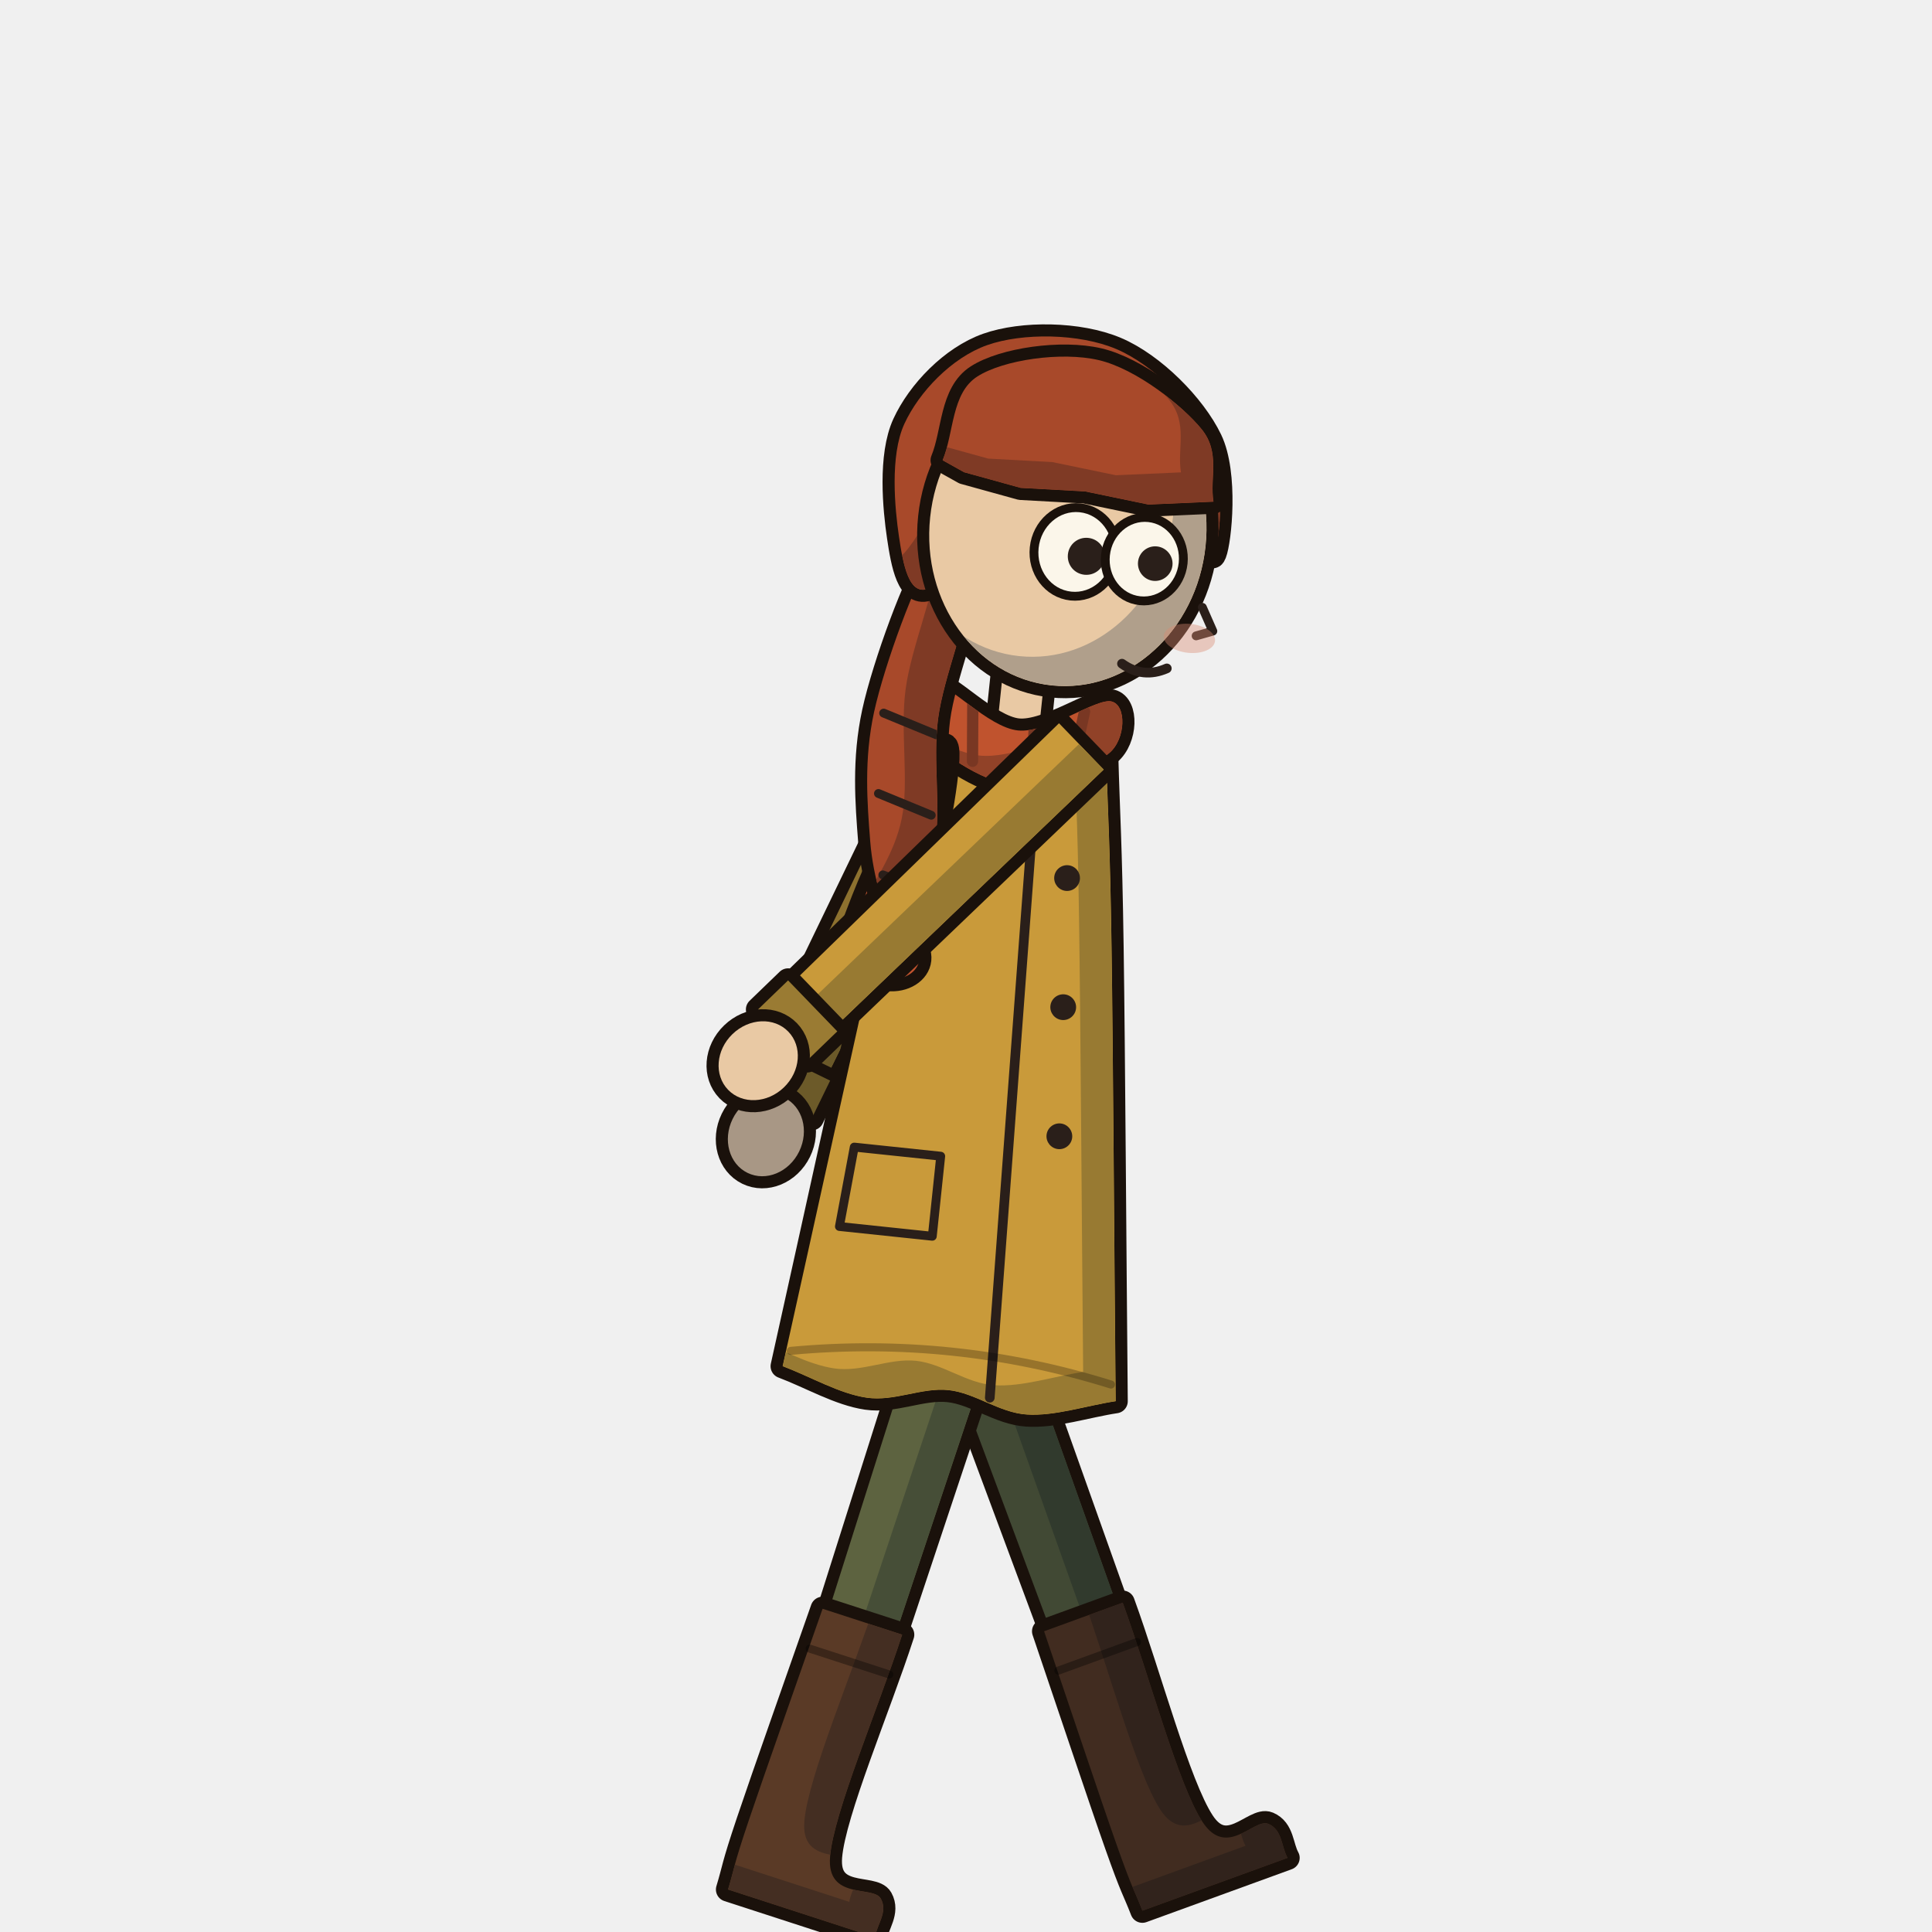
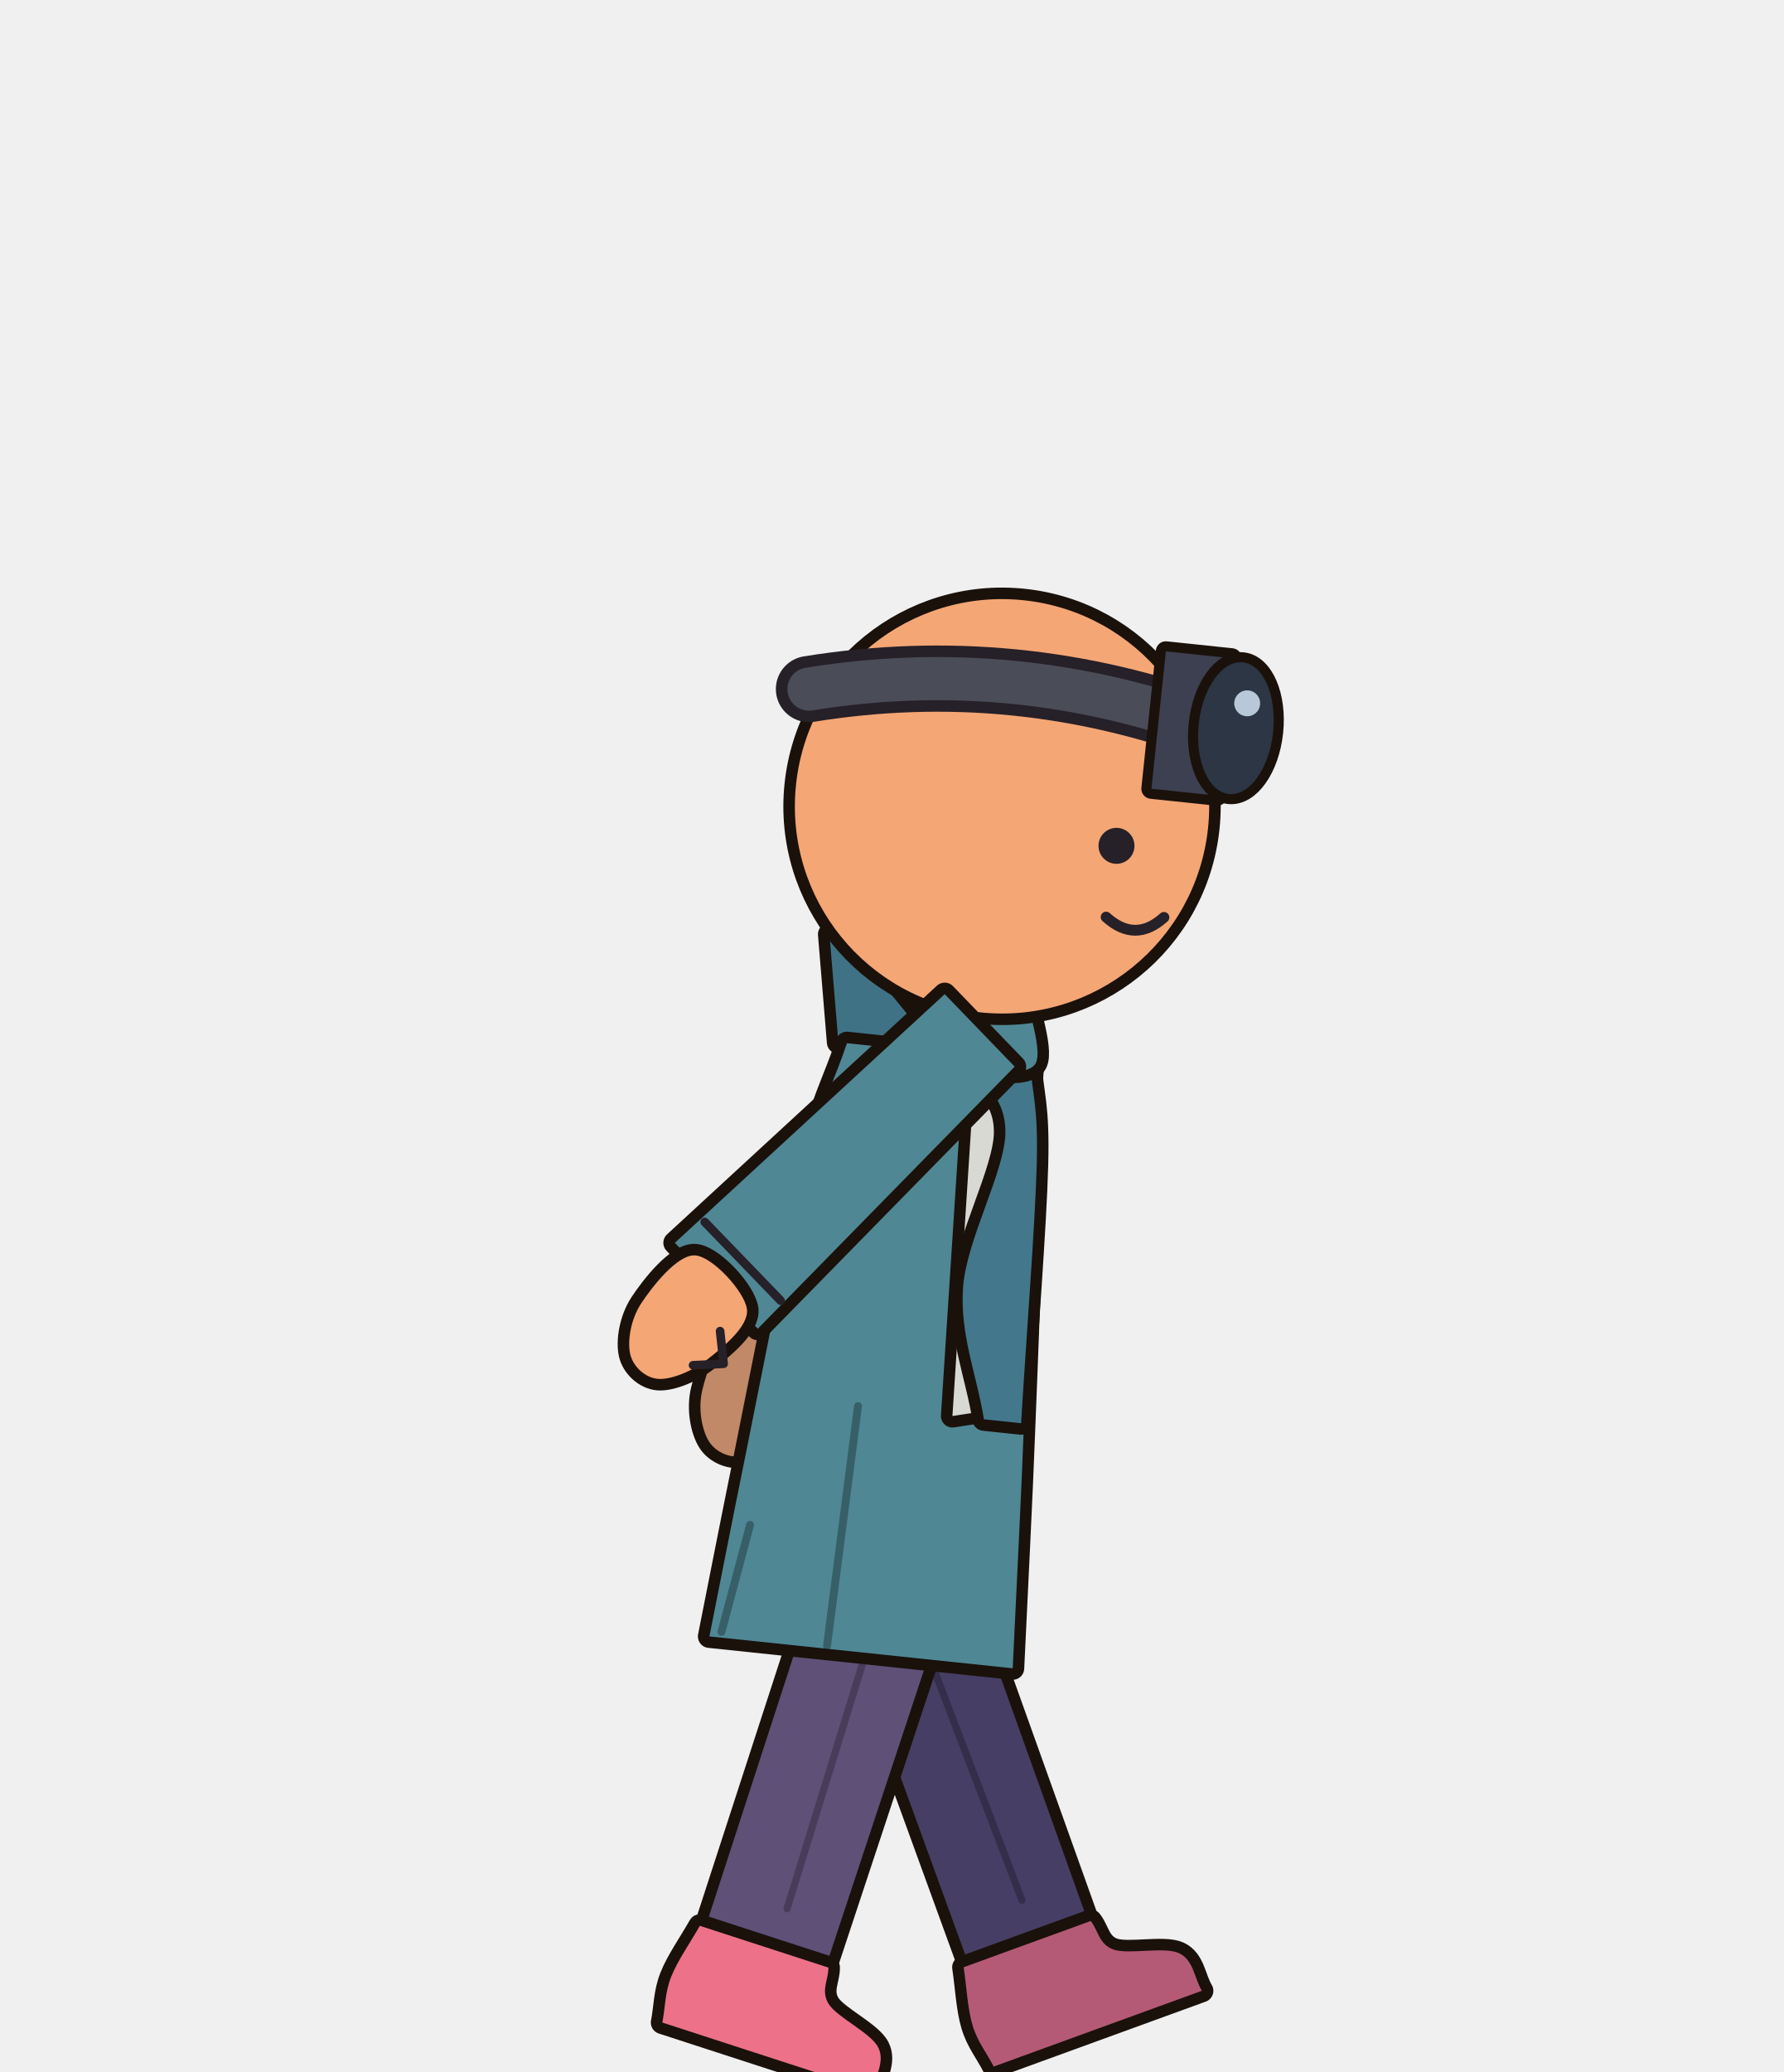
- <svg xmlns="http://www.w3.org/2000/svg" width="120" height="120" viewBox="-60 -112 120 120">
-   <g transform="translate(0 -36) rotate(6)">
-     <g transform="translate(-4 -29) rotate(20)">
-       <path d="M-2 -1.6L2 -1.6L1.9 23L-1.9 23Z" fill="#1a110b" stroke="#1a110b" stroke-width="1.5" stroke-linejoin="round" />
-       <path d="M-2 -1.6L2 -1.6L1.9 23L-1.9 23Z" fill="#8d712f" />
-       <clipPath id="c588">
-         <path d="M-2 -1.6L2 -1.6L1.9 23L-1.9 23Z" />
-       </clipPath>
-       <g clip-path="url(#c588)">
-         <mask id="m588" maskUnits="userSpaceOnUse" x="-600" y="-600" width="1200" height="1200">
-           <rect x="-600" y="-600" width="1200" height="1200" fill="#fff" />
-           <path d="M-2 -1.6L2 -1.6L1.9 23L-1.9 23Z" fill="#000" transform="translate(-2.2 -1.6)" />
-         </mask>
-         <g mask="url(#m588)">
-           <rect x="-600" y="-600" width="1200" height="1200" fill="#6b5929" />
-         </g>
-       </g>
-       <path d="M-2.2 21.6L2.2 21.6L2.2 24.2L-2.2 24.2Z" fill="#1a110b" stroke="#1a110b" stroke-width="1.5" stroke-linejoin="round" />
-       <path d="M-2.2 21.6L2.2 21.6L2.2 24.2L-2.2 24.2Z" fill="#6c5a29" />
-       <path d="M-2.2 26.4C-2.2 24.96 -1.17 23.8 0.1 23.8C1.37 23.8 2.4 24.96 2.4 26.4C2.4 27.84 1.37 29 0.1 29C-1.17 29 -2.2 27.84 -2.2 26.4Z" fill="#1a110b" stroke="#1a110b" stroke-width="1.5" stroke-linejoin="round" />
-       <path d="M-2.2 26.4C-2.2 24.96 -1.17 23.8 0.1 23.8C1.37 23.8 2.4 24.96 2.4 26.4C2.4 27.84 1.37 29 0.1 29C-1.17 29 -2.2 27.84 -2.2 26.4Z" fill="#a89785" />
+ <svg xmlns="http://www.w3.org/2000/svg" width="124" height="144" viewBox="-62 -136 124 144">
+   <g transform="translate(0 -32) rotate(6)">
+     <g transform="translate(-2 -31) rotate(20)">
+       <path d="M-3.4 -2.5L3.6 -2.5L4.3 23L-4 23Z" fill="#1a110b" stroke="#1a110b" stroke-width="1.6" stroke-linejoin="round" />
+       <path d="M-3.4 -2.5L3.6 -2.5L4.3 23L-4 23Z" fill="#3c6b7e" />
+       <path d="M-3.6 20.5L4 20.5" fill="none" stroke="#262028" stroke-width="0.6" stroke-opacity="1" stroke-linecap="round" stroke-linejoin="round" />
+       <path d="M-2.4 22.6C-1.5 21.77 1.83 21.87 2.8 22.6C3.77 23.33 3.53 25.7 3.4 27C3.27 28.3 2.67 29.8 2 30.4C1.33 31 0.17 31.07 -0.6 30.6C-1.37 30.13 -2.3 28.93 -2.6 27.6C-2.9 26.27 -3.3 23.43 -2.4 22.6Z" fill="#1a110b" stroke="#1a110b" stroke-width="1.6" stroke-linejoin="round" />
+       <path d="M-2.4 22.6C-1.5 21.77 1.83 21.87 2.8 22.6C3.77 23.33 3.53 25.7 3.4 27C3.27 28.3 2.67 29.8 2 30.4C1.33 31 0.17 31.07 -0.6 30.6C-1.37 30.13 -2.3 28.93 -2.6 27.6C-2.9 26.27 -3.3 23.43 -2.4 22.6Z" fill="#c18967" />
+       <path d="M2.6 25L4.4 26.4L3 28" fill="none" stroke="#262028" stroke-width="0.6" stroke-opacity="1" stroke-linecap="round" stroke-linejoin="round" />
    </g>
  </g>
-   <g transform="translate(-1.6 -36) rotate(-20) scale(1 1)">
-     <path d="M-2.4 -1L2.4 -1L2.1 40L-2.1 40Z" fill="#1a110b" stroke="#1a110b" stroke-width="1.5" stroke-linejoin="round" />
-     <path d="M-2.4 -1L2.4 -1L2.1 40L-2.1 40Z" fill="#414934" />
-     <clipPath id="c591">
-       <path d="M-2.4 -1L2.4 -1L2.1 40L-2.1 40Z" />
+   <g transform="translate(-1.6 -32) rotate(-20) scale(1 1)">
+     <path d="M-4.6 -2L4.4 -2L4.2 34.5L-4.6 34.5Z" fill="#1a110b" stroke="#1a110b" stroke-width="1.6" stroke-linejoin="round" />
+     <path d="M-4.6 -2L4.4 -2L4.2 34.5L-4.6 34.5Z" fill="#463e64" />
+     <path d="M0 4L0.4 30" fill="none" stroke="#000" stroke-width="0.5" stroke-opacity="0.25" stroke-linecap="round" stroke-linejoin="round" />
+     <path d="M-5 33C-1.87 33 1.27 33 4.4 33C4.67 33.8 4.37 34.7 5.2 35.4C6.03 36.1 8.6 36.4 9.4 37.2C10.2 38 9.8 39.2 10 40.2C4.87 40.2 -0.27 40.2 -5.4 40.2C-5.53 39.13 -5.87 38.2 -5.8 37C-5.73 35.8 -5.27 34.33 -5 33Z" fill="#1a110b" stroke="#1a110b" stroke-width="1.6" stroke-linejoin="round" />
+     <path d="M-5 33C-1.87 33 1.27 33 4.4 33C4.67 33.8 4.37 34.7 5.2 35.4C6.03 36.1 8.6 36.4 9.4 37.2C10.2 38 9.8 39.2 10 40.2C4.87 40.2 -0.27 40.2 -5.4 40.2C-5.53 39.13 -5.87 38.2 -5.8 37C-5.73 35.8 -5.27 34.33 -5 33Z" fill="#b55a76" />
+   </g>
+   <g transform="translate(1.6 -32) rotate(18) scale(1 1)">
+     <path d="M-4.6 -2L4.4 -2L4.2 34.5L-4.6 34.5Z" fill="#1a110b" stroke="#1a110b" stroke-width="1.6" stroke-linejoin="round" />
+     <path d="M-4.6 -2L4.4 -2L4.2 34.5L-4.6 34.5Z" fill="#5f5078" />
+     <path d="M0 4L0.4 30" fill="none" stroke="#000" stroke-width="0.5" stroke-opacity="0.25" stroke-linecap="round" stroke-linejoin="round" />
+     <path d="M-5 33C-1.87 33 1.27 33 4.4 33C4.67 33.8 4.37 34.7 5.2 35.4C6.03 36.1 8.6 36.4 9.4 37.2C10.2 38 9.8 39.2 10 40.2C4.87 40.2 -0.27 40.2 -5.4 40.2C-5.53 39.13 -5.87 38.2 -5.8 37C-5.73 35.8 -5.27 34.33 -5 33Z" fill="#1a110b" stroke="#1a110b" stroke-width="1.6" stroke-linejoin="round" />
+     <path d="M-5 33C-1.87 33 1.27 33 4.4 33C4.67 33.8 4.37 34.7 5.2 35.4C6.03 36.1 8.6 36.4 9.4 37.2C10.2 38 9.8 39.2 10 40.2C4.87 40.2 -0.27 40.2 -5.4 40.2C-5.53 39.13 -5.87 38.2 -5.8 37C-5.73 35.8 -5.27 34.33 -5 33Z" fill="#ec7189" />
+   </g>
+   <g transform="translate(0 -32) rotate(6)">
+     <path d="M-2.4 -35L2.6 -35L2.6 -29L-2.4 -29Z" fill="#1a110b" stroke="#1a110b" stroke-width="1.6" stroke-linejoin="round" />
+     <path d="M-2.4 -35L2.6 -35L2.6 -29L-2.4 -29Z" fill="#f4a674" />
+     <path d="M-7 -31C-7.47 -33.47 -7.93 -35.93 -8.4 -38.4C-6.8 -37.13 -4.83 -35.83 -3.6 -34.6C-2.37 -33.37 -0.43 -31.6 -1 -31C-1.57 -30.4 -5 -31 -7 -31Z" fill="#1a110b" stroke="#1a110b" stroke-width="1.6" stroke-linejoin="round" />
+     <path d="M-7 -31C-7.47 -33.47 -7.93 -35.93 -8.4 -38.4C-6.8 -37.13 -4.83 -35.83 -3.6 -34.6C-2.37 -33.37 -0.43 -31.6 -1 -31C-1.57 -30.4 -5 -31 -7 -31Z" fill="#407286" />
+     <path d="M-6.4 -31C-7.07 -28 -7.73 -26.83 -8.4 -22C-9.07 -17.17 -9.87 -7.5 -10.4 -2C-10.93 3.5 -11.2 6.67 -11.6 11C-4.53 11 2.53 11 9.6 11C9.27 5.33 8.97 -0.5 8.6 -6C8.23 -11.5 7.87 -17.83 7.4 -22C6.93 -26.17 6.33 -28 5.8 -31C1.73 -31 -2.33 -31 -6.4 -31Z" fill="#1a110b" stroke="#1a110b" stroke-width="1.6" stroke-linejoin="round" />
+     <path d="M-6.4 -31C-7.07 -28 -7.73 -26.83 -8.4 -22C-9.07 -17.17 -9.87 -7.5 -10.4 -2C-10.93 3.5 -11.2 6.67 -11.6 11C-4.53 11 2.53 11 9.6 11C9.27 5.33 8.97 -0.5 8.6 -6C8.23 -11.5 7.87 -17.83 7.4 -22C6.93 -26.17 6.33 -28 5.8 -31C1.73 -31 -2.33 -31 -6.4 -31Z" fill="#4f8794" />
+     <clipPath id="c484">
+       <path d="M-6.4 -31C-7.07 -28 -7.73 -26.83 -8.4 -22C-9.07 -17.17 -9.87 -7.5 -10.4 -2C-10.93 3.5 -11.2 6.67 -11.6 11C-4.53 11 2.53 11 9.6 11C9.27 5.33 8.97 -0.5 8.6 -6C8.23 -11.5 7.87 -17.83 7.4 -22C6.93 -26.17 6.33 -28 5.8 -31C1.73 -31 -2.33 -31 -6.4 -31Z" />
    </clipPath>
-     <g clip-path="url(#c591)">
-       <mask id="m591" maskUnits="userSpaceOnUse" x="-600" y="-600" width="1200" height="1200">
-         <rect x="-600" y="-600" width="1200" height="1200" fill="#fff" />
-         <path d="M-2.4 -1L2.4 -1L2.1 40L-2.1 40Z" fill="#000" transform="translate(-2.2 -1.6)" />
-       </mask>
-       <g mask="url(#m591)">
-         <rect x="-600" y="-600" width="1200" height="1200" fill="#313a2d" />
-       </g>
+     <g clip-path="url(#c484)">
+       <path d="M-9.6 3L-10.8 10.6M-3 -6L-3.4 10.8" fill="none" stroke="#000" stroke-width="0.55" stroke-opacity="0.3" stroke-linecap="round" stroke-linejoin="round" />
    </g>
-     <path d="M-2.6 26C-0.87 26 0.87 26 2.6 26C2.6 30.83 1.97 37.83 2.6 40.5C3.23 43.17 5.7 41.35 6.4 42C7.1 42.65 6.67 43.6 6.8 44.4C3.6 44.4 0.4 44.4 -2.8 44.4C-2.83 42.93 -2.93 43.07 -2.9 40C-2.87 36.93 -2.7 30.67 -2.6 26Z" fill="#1a110b" stroke="#1a110b" stroke-width="1.5" stroke-linejoin="round" />
-     <path d="M-2.6 26C-0.87 26 0.87 26 2.6 26C2.6 30.83 1.97 37.83 2.6 40.5C3.23 43.17 5.7 41.35 6.4 42C7.1 42.65 6.67 43.6 6.8 44.4C3.6 44.4 0.4 44.4 -2.8 44.4C-2.83 42.93 -2.93 43.07 -2.9 40C-2.87 36.93 -2.7 30.67 -2.6 26Z" fill="#412c20" />
-     <clipPath id="c592">
-       <path d="M-2.6 26C-0.87 26 0.87 26 2.6 26C2.6 30.83 1.97 37.83 2.6 40.5C3.23 43.17 5.7 41.35 6.4 42C7.1 42.65 6.67 43.6 6.8 44.4C3.6 44.4 0.4 44.4 -2.8 44.4C-2.83 42.93 -2.93 43.07 -2.9 40C-2.87 36.93 -2.7 30.67 -2.6 26Z" />
-     </clipPath>
-     <g clip-path="url(#c592)">
-       <mask id="m592" maskUnits="userSpaceOnUse" x="-600" y="-600" width="1200" height="1200">
-         <rect x="-600" y="-600" width="1200" height="1200" fill="#fff" />
-         <path d="M-2.6 26C-0.87 26 0.87 26 2.6 26C2.6 30.83 1.97 37.83 2.6 40.5C3.23 43.17 5.7 41.35 6.4 42C7.1 42.65 6.67 43.6 6.8 44.4C3.6 44.4 0.4 44.4 -2.8 44.4C-2.83 42.93 -2.93 43.07 -2.9 40C-2.87 36.93 -2.7 30.67 -2.6 26Z" fill="#000" transform="translate(-2.2 -1.6)" />
-       </mask>
-       <g mask="url(#m592)">
-         <rect x="-600" y="-600" width="1200" height="1200" fill="#31231c" />
-       </g>
-     </g>
-     <path d="M-2.6 28.6L2.6 28.6" fill="none" stroke="#000" stroke-width="0.5" stroke-opacity="0.35" stroke-linecap="round" stroke-linejoin="round" />
-   </g>
-   <g transform="translate(1.6 -36) rotate(18) scale(1 1)">
-     <path d="M-2.4 -1L2.4 -1L2.1 40L-2.1 40Z" fill="#1a110b" stroke="#1a110b" stroke-width="1.5" stroke-linejoin="round" />
-     <path d="M-2.4 -1L2.4 -1L2.1 40L-2.1 40Z" fill="#5d6340" />
-     <clipPath id="c593">
-       <path d="M-2.4 -1L2.4 -1L2.1 40L-2.1 40Z" />
-     </clipPath>
-     <g clip-path="url(#c593)">
-       <mask id="m593" maskUnits="userSpaceOnUse" x="-600" y="-600" width="1200" height="1200">
-         <rect x="-600" y="-600" width="1200" height="1200" fill="#fff" />
-         <path d="M-2.4 -1L2.4 -1L2.1 40L-2.1 40Z" fill="#000" transform="translate(-2.2 -1.6)" />
-       </mask>
-       <g mask="url(#m593)">
-         <rect x="-600" y="-600" width="1200" height="1200" fill="#464e37" />
-       </g>
-     </g>
-     <path d="M-2.6 26C-0.87 26 0.87 26 2.6 26C2.6 30.83 1.97 37.83 2.6 40.5C3.23 43.17 5.7 41.35 6.4 42C7.1 42.65 6.67 43.6 6.8 44.4C3.6 44.4 0.4 44.4 -2.8 44.4C-2.83 42.93 -2.93 43.07 -2.9 40C-2.87 36.93 -2.7 30.67 -2.6 26Z" fill="#1a110b" stroke="#1a110b" stroke-width="1.5" stroke-linejoin="round" />
-     <path d="M-2.6 26C-0.87 26 0.87 26 2.6 26C2.6 30.83 1.97 37.83 2.6 40.5C3.23 43.17 5.7 41.35 6.4 42C7.1 42.65 6.67 43.6 6.8 44.4C3.6 44.4 0.4 44.4 -2.8 44.4C-2.83 42.93 -2.93 43.07 -2.9 40C-2.87 36.93 -2.7 30.67 -2.6 26Z" fill="#5a3a26" />
-     <clipPath id="c594">
-       <path d="M-2.6 26C-0.87 26 0.87 26 2.6 26C2.6 30.83 1.97 37.83 2.6 40.5C3.23 43.17 5.7 41.35 6.4 42C7.1 42.65 6.67 43.6 6.8 44.4C3.6 44.4 0.4 44.4 -2.8 44.4C-2.83 42.93 -2.93 43.07 -2.9 40C-2.87 36.93 -2.7 30.67 -2.6 26Z" />
-     </clipPath>
-     <g clip-path="url(#c594)">
-       <mask id="m594" maskUnits="userSpaceOnUse" x="-600" y="-600" width="1200" height="1200">
-         <rect x="-600" y="-600" width="1200" height="1200" fill="#fff" />
-         <path d="M-2.6 26C-0.87 26 0.87 26 2.6 26C2.6 30.83 1.97 37.83 2.6 40.5C3.23 43.17 5.7 41.35 6.4 42C7.1 42.65 6.67 43.6 6.8 44.4C3.6 44.4 0.4 44.4 -2.8 44.4C-2.83 42.93 -2.93 43.07 -2.9 40C-2.87 36.93 -2.7 30.67 -2.6 26Z" fill="#000" transform="translate(-2.2 -1.6)" />
-       </mask>
-       <g mask="url(#m594)">
-         <rect x="-600" y="-600" width="1200" height="1200" fill="#442e22" />
-       </g>
-     </g>
-     <path d="M-2.6 28.6L2.6 28.6" fill="none" stroke="#000" stroke-width="0.5" stroke-opacity="0.35" stroke-linecap="round" stroke-linejoin="round" />
-   </g>
-   <g transform="translate(0 -36) rotate(6)">
-     <path d="M-1.3 -35L1.3 -35L1.3 -29L-1.3 -29Z" fill="#1a110b" stroke="#1a110b" stroke-width="1.5" stroke-linejoin="round" />
-     <path d="M-1.3 -35L1.3 -35L1.3 -29L-1.3 -29Z" fill="#e9c9a4" />
-     <path d="M-5.6 -30C-1.87 -30 1.87 -30 5.6 -30C6.13 -26 6.4 -24.67 7.2 -18C8 -11.33 9.33 0.67 10.4 10C8.6 10.47 6.73 11.33 5 11.4C3.27 11.47 1.67 10.4 0 10.4C-1.67 10.4 -3.27 11.47 -5 11.4C-6.73 11.33 -8.6 10.47 -10.4 10C-9.33 0.67 -8 -11.33 -7.2 -18C-6.4 -24.67 -6.13 -26 -5.6 -30Z" fill="#1a110b" stroke="#1a110b" stroke-width="1.5" stroke-linejoin="round" />
-     <path d="M-5.6 -30C-1.87 -30 1.87 -30 5.6 -30C6.13 -26 6.4 -24.67 7.2 -18C8 -11.33 9.33 0.67 10.4 10C8.6 10.47 6.73 11.33 5 11.4C3.27 11.47 1.67 10.4 0 10.4C-1.67 10.4 -3.27 11.47 -5 11.4C-6.73 11.33 -8.6 10.47 -10.4 10C-9.33 0.67 -8 -11.33 -7.2 -18C-6.4 -24.67 -6.13 -26 -5.6 -30Z" fill="#c99a3a" />
-     <clipPath id="c596">
-       <path d="M-5.6 -30C-1.87 -30 1.87 -30 5.6 -30C6.13 -26 6.4 -24.67 7.2 -18C8 -11.33 9.33 0.67 10.4 10C8.6 10.47 6.73 11.33 5 11.4C3.27 11.47 1.67 10.4 0 10.4C-1.67 10.4 -3.27 11.47 -5 11.4C-6.73 11.33 -8.6 10.47 -10.4 10C-9.33 0.67 -8 -11.33 -7.2 -18C-6.4 -24.67 -6.13 -26 -5.6 -30Z" />
-     </clipPath>
-     <g clip-path="url(#c596)">
-       <mask id="m596" maskUnits="userSpaceOnUse" x="-600" y="-600" width="1200" height="1200">
-         <rect x="-600" y="-600" width="1200" height="1200" fill="#fff" />
-         <path d="M-5.6 -30C-1.87 -30 1.87 -30 5.6 -30C6.13 -26 6.4 -24.67 7.2 -18C8 -11.33 9.33 0.67 10.4 10C8.6 10.47 6.73 11.33 5 11.4C3.27 11.47 1.67 10.4 0 10.4C-1.67 10.4 -3.27 11.47 -5 11.4C-6.73 11.33 -8.6 10.47 -10.4 10C-9.33 0.67 -8 -11.33 -7.2 -18C-6.4 -24.67 -6.13 -26 -5.6 -30Z" fill="#000" transform="translate(-2.2 -1.6)" />
-       </mask>
-       <g mask="url(#m596)">
-         <rect x="-600" y="-600" width="1200" height="1200" fill="#987a32" />
-       </g>
-       <path d="M1.4 -29L2.6 10.6" fill="none" stroke="#2a1f1a" stroke-width="0.6" stroke-opacity="1" stroke-linecap="round" stroke-linejoin="round" />
-       <path d="M3.2 -22C3.2 -22.44 3.56 -22.8 4 -22.8C4.44 -22.8 4.8 -22.44 4.8 -22C4.8 -21.56 4.44 -21.2 4 -21.2C3.56 -21.2 3.2 -21.56 3.2 -22Z" fill="#2a1f1a" />
-       <path d="M3.8 -14C3.8 -14.44 4.16 -14.8 4.6 -14.8C5.04 -14.8 5.4 -14.44 5.4 -14C5.4 -13.56 5.04 -13.2 4.6 -13.2C4.16 -13.2 3.8 -13.56 3.8 -14Z" fill="#2a1f1a" />
-       <path d="M4.4 -6C4.4 -6.44 4.76 -6.8 5.2 -6.8C5.64 -6.8 6 -6.44 6 -6C6 -5.56 5.64 -5.2 5.2 -5.2C4.76 -5.2 4.4 -5.56 4.4 -6Z" fill="#2a1f1a" />
-       <path d="M-7.4 -4L-2 -4L-2 1L-7.8 1Z" fill="none" stroke="#2a1f1a" stroke-width="0.55" stroke-opacity="1" stroke-linecap="round" stroke-linejoin="round" />
-       <path d="M-10 9Q0 7 10 9" fill="none" stroke="#000" stroke-width="0.5" stroke-opacity="0.25" stroke-linecap="round" stroke-linejoin="round" />
-     </g>
-     <path d="M-5.8 -30C-4.87 -29.03 -1.93 -27.4 0 -27.4C1.93 -27.4 4.87 -29.03 5.8 -30C6.73 -30.97 6.57 -33.07 5.6 -33.2C4.63 -33.33 1.87 -30.8 0 -30.8C-1.87 -30.8 -4.63 -33.33 -5.6 -33.2C-6.57 -33.07 -6.73 -30.97 -5.8 -30Z" fill="#1a110b" stroke="#1a110b" stroke-width="1.5" stroke-linejoin="round" />
-     <path d="M-5.8 -30C-4.87 -29.03 -1.93 -27.4 0 -27.4C1.93 -27.4 4.87 -29.03 5.8 -30C6.73 -30.97 6.57 -33.07 5.6 -33.2C4.63 -33.33 1.87 -30.8 0 -30.8C-1.87 -30.8 -4.63 -33.33 -5.6 -33.2C-6.57 -33.07 -6.73 -30.97 -5.8 -30Z" fill="#c0532e" />
-     <clipPath id="c597">
-       <path d="M-5.8 -30C-4.87 -29.03 -1.93 -27.4 0 -27.4C1.93 -27.4 4.87 -29.03 5.8 -30C6.73 -30.97 6.57 -33.07 5.6 -33.2C4.63 -33.33 1.87 -30.8 0 -30.8C-1.87 -30.8 -4.63 -33.33 -5.6 -33.2C-6.57 -33.07 -6.73 -30.97 -5.8 -30Z" />
-     </clipPath>
-     <g clip-path="url(#c597)">
-       <mask id="m597" maskUnits="userSpaceOnUse" x="-600" y="-600" width="1200" height="1200">
-         <rect x="-600" y="-600" width="1200" height="1200" fill="#fff" />
-         <path d="M-5.8 -30C-4.87 -29.03 -1.93 -27.4 0 -27.4C1.93 -27.4 4.87 -29.03 5.8 -30C6.73 -30.97 6.57 -33.07 5.6 -33.2C4.63 -33.33 1.87 -30.8 0 -30.8C-1.87 -30.8 -4.63 -33.33 -5.6 -33.2C-6.57 -33.07 -6.73 -30.97 -5.8 -30Z" fill="#000" transform="translate(-2.2 -1.6)" />
-       </mask>
-       <g mask="url(#m597)">
-         <rect x="-600" y="-600" width="1200" height="1200" fill="#914228" />
-       </g>
-       <path d="M-3 -32.6L-2.6 -28.6M1 -31L1.2 -27.6M4 -32.4L3.6 -28.8" fill="none" stroke="#793723" stroke-width="0.7" stroke-opacity="1" stroke-linecap="round" stroke-linejoin="round" />
-     </g>
-     <path d="M-4.4 -29.4C-4.9 -29.4 -6.73 -24.4 -7.6 -22C-8.47 -19.6 -8.93 -17.33 -9.6 -15C-8.6 -15.13 -7.6 -15.27 -6.6 -15.4C-5.93 -17.6 -4.97 -19.67 -4.6 -22C-4.23 -24.33 -3.9 -29.4 -4.4 -29.4Z" fill="#1a110b" stroke="#1a110b" stroke-width="1.5" stroke-linejoin="round" />
-     <path d="M-4.4 -29.4C-4.9 -29.4 -6.73 -24.4 -7.6 -22C-8.47 -19.6 -8.93 -17.33 -9.6 -15C-8.6 -15.13 -7.6 -15.27 -6.6 -15.4C-5.93 -17.6 -4.97 -19.67 -4.6 -22C-4.23 -24.33 -3.9 -29.4 -4.4 -29.4Z" fill="#c0532e" />
-     <clipPath id="c598">
-       <path d="M-4.4 -29.4C-4.9 -29.4 -6.73 -24.4 -7.6 -22C-8.47 -19.6 -8.93 -17.33 -9.6 -15C-8.6 -15.13 -7.6 -15.27 -6.6 -15.4C-5.93 -17.6 -4.97 -19.67 -4.6 -22C-4.23 -24.33 -3.9 -29.4 -4.4 -29.4Z" />
-     </clipPath>
-     <g clip-path="url(#c598)">
-       <mask id="m598" maskUnits="userSpaceOnUse" x="-600" y="-600" width="1200" height="1200">
-         <rect x="-600" y="-600" width="1200" height="1200" fill="#fff" />
-         <path d="M-4.4 -29.4C-4.9 -29.4 -6.73 -24.4 -7.6 -22C-8.47 -19.6 -8.93 -17.33 -9.6 -15C-8.6 -15.13 -7.6 -15.27 -6.6 -15.4C-5.93 -17.6 -4.97 -19.67 -4.6 -22C-4.23 -24.33 -3.9 -29.4 -4.4 -29.4Z" fill="#000" transform="translate(-2.2 -1.6)" />
-       </mask>
-       <g mask="url(#m598)">
-         <rect x="-600" y="-600" width="1200" height="1200" fill="#914228" />
-       </g>
-     </g>
-     <g transform="translate(0.6 -33) rotate(0)">
-       <path d="M-7 -8C-7.83 -6.67 -9.27 -1 -9.6 2C-9.93 5 -9.43 7.67 -9 10C-8.57 12.33 -7.67 14 -7 16C-6.33 14 -5.23 12.33 -5 10C-4.77 7.67 -5.67 4.67 -5.6 2C-5.53 -0.67 -4.37 -4.33 -4.6 -6C-4.83 -7.67 -6.17 -9.33 -7 -8Z" fill="#1a110b" stroke="#1a110b" stroke-width="1.5" stroke-linejoin="round" />
-       <path d="M-7 -8C-7.83 -6.67 -9.27 -1 -9.6 2C-9.93 5 -9.43 7.67 -9 10C-8.57 12.33 -7.67 14 -7 16C-6.33 14 -5.23 12.33 -5 10C-4.77 7.67 -5.67 4.67 -5.6 2C-5.53 -0.67 -4.37 -4.33 -4.6 -6C-4.83 -7.67 -6.17 -9.33 -7 -8Z" fill="#a8492a" />
-       <clipPath id="c599">
-         <path d="M-7 -8C-7.83 -6.67 -9.27 -1 -9.6 2C-9.93 5 -9.43 7.67 -9 10C-8.57 12.33 -7.67 14 -7 16C-6.33 14 -5.23 12.33 -5 10C-4.77 7.67 -5.67 4.67 -5.6 2C-5.53 -0.67 -4.37 -4.33 -4.6 -6C-4.83 -7.67 -6.17 -9.33 -7 -8Z" />
-       </clipPath>
-       <g clip-path="url(#c599)">
-         <mask id="m599" maskUnits="userSpaceOnUse" x="-600" y="-600" width="1200" height="1200">
-           <rect x="-600" y="-600" width="1200" height="1200" fill="#fff" />
-           <path d="M-7 -8C-7.83 -6.67 -9.27 -1 -9.6 2C-9.93 5 -9.43 7.67 -9 10C-8.57 12.33 -7.67 14 -7 16C-6.33 14 -5.23 12.33 -5 10C-4.77 7.67 -5.67 4.67 -5.6 2C-5.53 -0.67 -4.37 -4.33 -4.6 -6C-4.83 -7.67 -6.17 -9.33 -7 -8Z" fill="#000" transform="translate(-2.2 -1.6)" />
-         </mask>
-         <g mask="url(#m599)">
-           <rect x="-600" y="-600" width="1200" height="1200" fill="#7f3a25" />
-         </g>
-         <path d="M-9 2L-5.6 3M-8.8 7L-5.4 8M-8 12L-5.6 12.6" fill="none" stroke="#2a1f1a" stroke-width="0.55" stroke-opacity="1" stroke-linecap="round" stroke-linejoin="round" />
-       </g>
-       <path d="M-8.8 17C-8.8 16.23 -7.99 15.6 -7 15.6C-6.01 15.6 -5.2 16.23 -5.2 17C-5.2 17.77 -6.01 18.4 -7 18.4C-7.99 18.4 -8.8 17.77 -8.8 17Z" fill="#1a110b" stroke="#1a110b" stroke-width="1.5" stroke-linejoin="round" />
-       <path d="M-8.8 17C-8.8 16.23 -7.99 15.6 -7 15.6C-6.01 15.6 -5.2 16.23 -5.2 17C-5.2 17.77 -6.01 18.4 -7 18.4C-7.99 18.4 -8.8 17.77 -8.8 17Z" fill="#c0532e" />
-       <path d="M-9.2 -9C-9.63 -10.67 -10.3 -13.93 -9.6 -16C-8.9 -18.07 -7.1 -20.4 -5 -21.4C-2.9 -22.4 0.6 -22.73 3 -22C5.4 -21.27 8.17 -19 9.4 -17C10.63 -15 10.63 -10.83 10.4 -10C10.17 -9.17 10.07 -11.5 8 -12C5.93 -12.5 0.5 -14 -2 -13C-4.5 -12 -5.8 -6.67 -7 -6C-8.2 -5.33 -8.77 -7.33 -9.2 -9Z" fill="#1a110b" stroke="#1a110b" stroke-width="1.5" stroke-linejoin="round" />
-       <path d="M-9.2 -9C-9.63 -10.67 -10.3 -13.93 -9.6 -16C-8.9 -18.07 -7.1 -20.4 -5 -21.4C-2.9 -22.4 0.6 -22.73 3 -22C5.4 -21.27 8.17 -19 9.4 -17C10.63 -15 10.63 -10.83 10.4 -10C10.17 -9.17 10.07 -11.5 8 -12C5.93 -12.5 0.5 -14 -2 -13C-4.5 -12 -5.8 -6.67 -7 -6C-8.2 -5.33 -8.77 -7.33 -9.2 -9Z" fill="#a8492a" />
-       <clipPath id="c601">
-         <path d="M-9.2 -9C-9.63 -10.67 -10.3 -13.93 -9.6 -16C-8.9 -18.07 -7.1 -20.4 -5 -21.4C-2.9 -22.4 0.6 -22.73 3 -22C5.4 -21.27 8.17 -19 9.4 -17C10.63 -15 10.63 -10.83 10.4 -10C10.17 -9.17 10.07 -11.5 8 -12C5.93 -12.5 0.5 -14 -2 -13C-4.5 -12 -5.8 -6.67 -7 -6C-8.2 -5.33 -8.77 -7.33 -9.2 -9Z" />
-       </clipPath>
-       <g clip-path="url(#c601)">
-         <mask id="m601" maskUnits="userSpaceOnUse" x="-600" y="-600" width="1200" height="1200">
-           <rect x="-600" y="-600" width="1200" height="1200" fill="#fff" />
-           <path d="M-9.2 -9C-9.63 -10.67 -10.3 -13.93 -9.6 -16C-8.9 -18.07 -7.1 -20.4 -5 -21.4C-2.9 -22.4 0.6 -22.73 3 -22C5.4 -21.27 8.17 -19 9.4 -17C10.63 -15 10.63 -10.83 10.4 -10C10.17 -9.17 10.07 -11.5 8 -12C5.93 -12.5 0.5 -14 -2 -13C-4.5 -12 -5.8 -6.67 -7 -6C-8.2 -5.33 -8.77 -7.33 -9.2 -9Z" fill="#000" transform="translate(-2.2 -1.6)" />
-         </mask>
-         <g mask="url(#m601)">
-           <rect x="-600" y="-600" width="1200" height="1200" fill="#7f3a25" />
-         </g>
-       </g>
-       <path d="M-7.4 -10.4C-7.4 -15.7 -3.55 -20 1.2 -20C5.95 -20 9.8 -15.7 9.8 -10.4C9.8 -5.1 5.95 -0.8 1.2 -0.8C-3.55 -0.8 -7.4 -5.1 -7.4 -10.4Z" fill="#1a110b" stroke="#1a110b" stroke-width="1.5" stroke-linejoin="round" />
-       <path d="M-7.4 -10.4C-7.4 -15.7 -3.55 -20 1.2 -20C5.95 -20 9.8 -15.7 9.8 -10.4C9.8 -5.1 5.95 -0.8 1.2 -0.8C-3.55 -0.8 -7.4 -5.1 -7.4 -10.4Z" fill="#e9c9a4" />
-       <clipPath id="c602">
-         <path d="M-7.4 -10.4C-7.4 -15.7 -3.55 -20 1.2 -20C5.95 -20 9.8 -15.7 9.8 -10.4C9.8 -5.1 5.95 -0.8 1.2 -0.8C-3.55 -0.8 -7.4 -5.1 -7.4 -10.4Z" />
-       </clipPath>
-       <g clip-path="url(#c602)">
-         <mask id="m602" maskUnits="userSpaceOnUse" x="-600" y="-600" width="1200" height="1200">
-           <rect x="-600" y="-600" width="1200" height="1200" fill="#fff" />
-           <path d="M-7.4 -10.4C-7.4 -15.7 -3.55 -20 1.2 -20C5.95 -20 9.8 -15.7 9.8 -10.4C9.8 -5.1 5.95 -0.8 1.2 -0.8C-3.55 -0.8 -7.4 -5.1 -7.4 -10.4Z" fill="#000" transform="translate(-2.2 -1.6)" />
-         </mask>
-         <g mask="url(#m602)">
-           <rect x="-600" y="-600" width="1200" height="1200" fill="#b09f8b" />
-         </g>
-       </g>
-       <path d="M-7 -14C-6.47 -15.8 -6.9 -18.2 -5.4 -19.4C-3.9 -20.6 -0.37 -21.5 2 -21.2C4.37 -20.9 7.47 -18.93 8.8 -17.6C10.13 -16.27 9.6 -14.67 10 -13.2C8.67 -13 7.33 -12.8 6 -12.6C4.67 -12.73 3.33 -12.87 2 -13C0.67 -12.93 -0.67 -12.87 -2 -12.8C-3.2 -13 -4.4 -13.2 -5.6 -13.4C-6.07 -13.6 -6.53 -13.8 -7 -14Z" fill="#1a110b" stroke="#1a110b" stroke-width="1.5" stroke-linejoin="round" />
-       <path d="M-7 -14C-6.47 -15.8 -6.9 -18.2 -5.4 -19.4C-3.9 -20.6 -0.37 -21.5 2 -21.2C4.37 -20.9 7.47 -18.93 8.8 -17.6C10.13 -16.27 9.6 -14.67 10 -13.2C8.67 -13 7.33 -12.8 6 -12.6C4.67 -12.73 3.33 -12.87 2 -13C0.67 -12.93 -0.67 -12.87 -2 -12.8C-3.2 -13 -4.4 -13.2 -5.6 -13.4C-6.07 -13.6 -6.53 -13.8 -7 -14Z" fill="#a8492a" />
-       <clipPath id="c603">
-         <path d="M-7 -14C-6.47 -15.8 -6.9 -18.2 -5.4 -19.4C-3.9 -20.6 -0.37 -21.5 2 -21.2C4.37 -20.9 7.47 -18.93 8.8 -17.6C10.13 -16.27 9.6 -14.67 10 -13.2C8.67 -13 7.33 -12.8 6 -12.6C4.67 -12.73 3.33 -12.87 2 -13C0.67 -12.93 -0.67 -12.87 -2 -12.8C-3.2 -13 -4.4 -13.2 -5.6 -13.4C-6.07 -13.6 -6.53 -13.8 -7 -14Z" />
-       </clipPath>
-       <g clip-path="url(#c603)">
-         <mask id="m603" maskUnits="userSpaceOnUse" x="-600" y="-600" width="1200" height="1200">
-           <rect x="-600" y="-600" width="1200" height="1200" fill="#fff" />
-           <path d="M-7 -14C-6.47 -15.8 -6.9 -18.2 -5.4 -19.4C-3.9 -20.6 -0.37 -21.5 2 -21.2C4.37 -20.9 7.47 -18.93 8.8 -17.6C10.13 -16.27 9.6 -14.67 10 -13.2C8.67 -13 7.33 -12.8 6 -12.6C4.67 -12.73 3.33 -12.87 2 -13C0.67 -12.93 -0.67 -12.87 -2 -12.8C-3.2 -13 -4.4 -13.2 -5.6 -13.4C-6.07 -13.6 -6.53 -13.8 -7 -14Z" fill="#000" transform="translate(-2.2 -1.6)" />
-         </mask>
-         <g mask="url(#m603)">
-           <rect x="-600" y="-600" width="1200" height="1200" fill="#7f3a25" />
-         </g>
-       </g>
-       <path d="M-0.5 -9.2C-0.5 -10.57 0.53 -11.68 1.8 -11.68C3.07 -11.68 4.1 -10.57 4.1 -9.2C4.1 -7.83 3.07 -6.72 1.8 -6.72C0.53 -6.72 -0.5 -7.83 -0.5 -9.2Z" fill="#1a110b" stroke="#1a110b" stroke-width="1.1" stroke-linejoin="round" />
-       <path d="M-0.5 -9.2C-0.5 -10.57 0.53 -11.68 1.8 -11.68C3.07 -11.68 4.1 -10.57 4.1 -9.2C4.1 -7.83 3.07 -6.72 1.8 -6.72C0.53 -6.72 -0.5 -7.83 -0.5 -9.2Z" fill="#fbf6ea" />
-       <path d="M1.35 -9C1.35 -9.64 1.86 -10.15 2.5 -10.15C3.14 -10.15 3.65 -9.64 3.65 -9C3.65 -8.36 3.14 -7.85 2.5 -7.85C1.86 -7.85 1.35 -8.36 1.35 -9Z" fill="#2a1f1a" />
-       <path d="M3.95 -9.2C3.95 -10.48 4.91 -11.52 6.1 -11.52C7.29 -11.52 8.25 -10.48 8.25 -9.2C8.25 -7.92 7.29 -6.88 6.1 -6.88C4.91 -6.88 3.95 -7.92 3.95 -9.2Z" fill="#1a110b" stroke="#1a110b" stroke-width="1.1" stroke-linejoin="round" />
-       <path d="M3.95 -9.2C3.95 -10.48 4.91 -11.52 6.1 -11.52C7.29 -11.52 8.25 -10.48 8.25 -9.2C8.25 -7.92 7.29 -6.88 6.1 -6.88C4.91 -6.88 3.95 -7.92 3.95 -9.2Z" fill="#fbf6ea" />
-       <path d="M5.73 -9C5.73 -9.59 6.21 -10.07 6.8 -10.07C7.39 -10.07 7.88 -9.59 7.88 -9C7.88 -8.41 7.39 -7.92 6.8 -7.92C6.21 -7.92 5.73 -8.41 5.73 -9Z" fill="#2a1f1a" />
-       <path d="M10 -6.6L10.8 -5.2L9.8 -4.8" fill="none" stroke="#2a1f1a" stroke-width="0.55" stroke-opacity="1" stroke-linecap="round" stroke-linejoin="round" />
-       <path d="M5.4 -2.6Q6.8 -1.8 8.2 -2.6" fill="none" stroke="#2a1f1a" stroke-width="0.6" stroke-opacity="1" stroke-linecap="round" stroke-linejoin="round" />
-       <path d="M7.8 -4.6C7.8 -5.1 8.52 -5.5 9.4 -5.5C10.28 -5.5 11 -5.1 11 -4.6C11 -4.1 10.28 -3.7 9.4 -3.7C8.52 -3.7 7.8 -4.1 7.8 -4.6Z" fill="#d98b72" fill-opacity="0.4" />
+     <path d="M2.6 -31L6.6 -30.6L7.4 -7L3.6 -6Z" fill="#1a110b" stroke="#1a110b" stroke-width="1.6" stroke-linejoin="round" />
+     <path d="M2.6 -31L6.6 -30.6L7.4 -7L3.6 -6Z" fill="#d9d9d4" />
+     <path d="M1.8 -31C2.93 -29.33 4.93 -28.67 5.2 -26C5.47 -23.33 3.3 -18.33 3.4 -15C3.5 -11.67 5 -9 5.8 -6C6.67 -6 7.53 -6 8.4 -6C8.13 -12 7.93 -19.83 7.6 -24C7.27 -28.17 6.8 -28.67 6.4 -31C4.87 -31 3.33 -31 1.8 -31Z" fill="#1a110b" stroke="#1a110b" stroke-width="1.6" stroke-linejoin="round" />
+     <path d="M1.8 -31C2.93 -29.33 4.93 -28.67 5.2 -26C5.47 -23.33 3.3 -18.33 3.4 -15C3.5 -11.67 5 -9 5.8 -6C6.67 -6 7.53 -6 8.4 -6C8.13 -12 7.93 -19.83 7.6 -24C7.27 -28.17 6.8 -28.67 6.4 -31C4.87 -31 3.33 -31 1.8 -31Z" fill="#43778c" />
+     <path d="M2.6 -31C2.3 -32.07 4.2 -35.27 5 -37.4C5.6 -35.27 7.2 -32.07 6.8 -31C6.4 -29.93 2.9 -29.93 2.6 -31Z" fill="#1a110b" stroke="#1a110b" stroke-width="1.6" stroke-linejoin="round" />
+     <path d="M2.6 -31C2.3 -32.07 4.2 -35.27 5 -37.4C5.6 -35.27 7.2 -32.07 6.8 -31C6.4 -29.93 2.9 -29.93 2.6 -31Z" fill="#4f8794" />
+     <g transform="translate(0.4 -33) rotate(0)">
+       <path d="M-12.2 -15.5C-12.2 -23.45 -5.75 -29.9 2.2 -29.9C10.15 -29.9 16.6 -23.45 16.6 -15.5C16.6 -7.55 10.15 -1.1 2.2 -1.1C-5.75 -1.1 -12.2 -7.55 -12.2 -15.5Z" fill="#1a110b" stroke="#1a110b" stroke-width="1.6" stroke-linejoin="round" />
+       <path d="M-12.2 -15.5C-12.2 -23.45 -5.75 -29.9 2.2 -29.9C10.15 -29.9 16.6 -23.45 16.6 -15.5C16.6 -7.55 10.15 -1.1 2.2 -1.1C-5.75 -1.1 -12.2 -7.55 -12.2 -15.5Z" fill="#f4a674" />
+       <path d="M-12 -22.2Q2 -26 16.2 -22.4" fill="none" stroke="#262028" stroke-width="4.6" stroke-opacity="1" stroke-linecap="round" stroke-linejoin="round" />
+       <path d="M-12 -22.2Q2 -26 16.2 -22.4" fill="none" stroke="#4a4c58" stroke-width="3" stroke-opacity="1" stroke-linecap="round" stroke-linejoin="round" />
+       <path d="M12.4 -27.4L17 -27.4L17 -17.8L12.4 -17.8Z" fill="#1a110b" stroke="#1a110b" stroke-width="1.4" stroke-linejoin="round" />
+       <path d="M12.4 -27.4L17 -27.4L17 -17.8L12.4 -17.8Z" fill="#3c4050" />
+       <path d="M15.2 -22.6C15.2 -25.14 16.36 -27.2 17.8 -27.2C19.24 -27.2 20.4 -25.14 20.4 -22.6C20.4 -20.06 19.24 -18 17.8 -18C16.36 -18 15.2 -20.06 15.2 -22.6Z" fill="#1a110b" stroke="#1a110b" stroke-width="1.4" stroke-linejoin="round" />
+       <path d="M15.2 -22.6C15.2 -25.14 16.36 -27.2 17.8 -27.2C19.24 -27.2 20.4 -25.14 20.4 -22.6C20.4 -20.06 19.24 -18 17.8 -18C16.36 -18 15.2 -20.06 15.2 -22.6Z" fill="#2c3644" />
+       <path d="M17.5 -24.4C17.5 -24.9 17.9 -25.3 18.4 -25.3C18.9 -25.3 19.3 -24.9 19.3 -24.4C19.3 -23.9 18.9 -23.5 18.4 -23.5C17.9 -23.5 17.5 -23.9 17.5 -24.4Z" fill="#b8c8d8" />
+       <path d="M9.15 -13.6C9.15 -14.29 9.71 -14.85 10.4 -14.85C11.09 -14.85 11.65 -14.29 11.65 -13.6C11.65 -12.91 11.09 -12.35 10.4 -12.35C9.71 -12.35 9.15 -12.91 9.15 -13.6Z" fill="#262028" />
+       <path d="M10.2 -8.6Q12.4 -7 14.2 -9" fill="none" stroke="#262028" stroke-width="0.75" stroke-opacity="1" stroke-linecap="round" stroke-linejoin="round" />
    </g>
  </g>
-   <g transform="translate(0 -36) rotate(6)">
-     <g transform="translate(3 -29) rotate(40)">
-       <path d="M-2 -1.6L2 -1.6L1.9 23L-1.9 23Z" fill="#1a110b" stroke="#1a110b" stroke-width="1.5" stroke-linejoin="round" />
-       <path d="M-2 -1.6L2 -1.6L1.9 23L-1.9 23Z" fill="#c99a3a" />
-       <clipPath id="c606">
-         <path d="M-2 -1.6L2 -1.6L1.9 23L-1.9 23Z" />
-       </clipPath>
-       <g clip-path="url(#c606)">
-         <mask id="m606" maskUnits="userSpaceOnUse" x="-600" y="-600" width="1200" height="1200">
-           <rect x="-600" y="-600" width="1200" height="1200" fill="#fff" />
-           <path d="M-2 -1.6L2 -1.6L1.9 23L-1.9 23Z" fill="#000" transform="translate(-2.2 -1.6)" />
-         </mask>
-         <g mask="url(#m606)">
-           <rect x="-600" y="-600" width="1200" height="1200" fill="#987a32" />
-         </g>
-       </g>
-       <path d="M-2.2 21.6L2.2 21.6L2.2 24.2L-2.2 24.2Z" fill="#1a110b" stroke="#1a110b" stroke-width="1.5" stroke-linejoin="round" />
-       <path d="M-2.2 21.6L2.2 21.6L2.2 24.2L-2.2 24.2Z" fill="#9a7b33" />
-       <path d="M-2.2 26.4C-2.2 24.96 -1.17 23.8 0.1 23.8C1.37 23.8 2.4 24.96 2.4 26.4C2.4 27.84 1.37 29 0.1 29C-1.17 29 -2.2 27.84 -2.2 26.4Z" fill="#1a110b" stroke="#1a110b" stroke-width="1.5" stroke-linejoin="round" />
-       <path d="M-2.2 26.4C-2.2 24.96 -1.17 23.8 0.1 23.8C1.37 23.8 2.4 24.96 2.4 26.4C2.4 27.84 1.37 29 0.1 29C-1.17 29 -2.2 27.84 -2.2 26.4Z" fill="#e9c9a4" />
+   <g transform="translate(0 -32) rotate(6)">
+     <g transform="translate(1 -31) rotate(40)">
+       <path d="M-3.4 -2.5L3.6 -2.5L4.3 23L-4 23Z" fill="#1a110b" stroke="#1a110b" stroke-width="1.6" stroke-linejoin="round" />
+       <path d="M-3.4 -2.5L3.6 -2.5L4.3 23L-4 23Z" fill="#4f8794" />
+       <path d="M-3.6 20.5L4 20.5" fill="none" stroke="#262028" stroke-width="0.6" stroke-opacity="1" stroke-linecap="round" stroke-linejoin="round" />
+       <path d="M-2.4 22.6C-1.5 21.77 1.83 21.87 2.8 22.6C3.77 23.33 3.53 25.7 3.4 27C3.27 28.3 2.67 29.8 2 30.4C1.33 31 0.17 31.07 -0.6 30.6C-1.37 30.13 -2.3 28.93 -2.6 27.6C-2.9 26.27 -3.3 23.43 -2.4 22.6Z" fill="#1a110b" stroke="#1a110b" stroke-width="1.6" stroke-linejoin="round" />
+       <path d="M-2.4 22.6C-1.5 21.77 1.83 21.87 2.8 22.6C3.77 23.33 3.53 25.7 3.4 27C3.27 28.3 2.67 29.8 2 30.4C1.33 31 0.17 31.07 -0.6 30.6C-1.37 30.13 -2.3 28.93 -2.6 27.6C-2.9 26.27 -3.3 23.43 -2.4 22.6Z" fill="#f4a674" />
+       <path d="M2.6 25L4.4 26.4L3 28" fill="none" stroke="#262028" stroke-width="0.6" stroke-opacity="1" stroke-linecap="round" stroke-linejoin="round" />
    </g>
  </g>
</svg>
